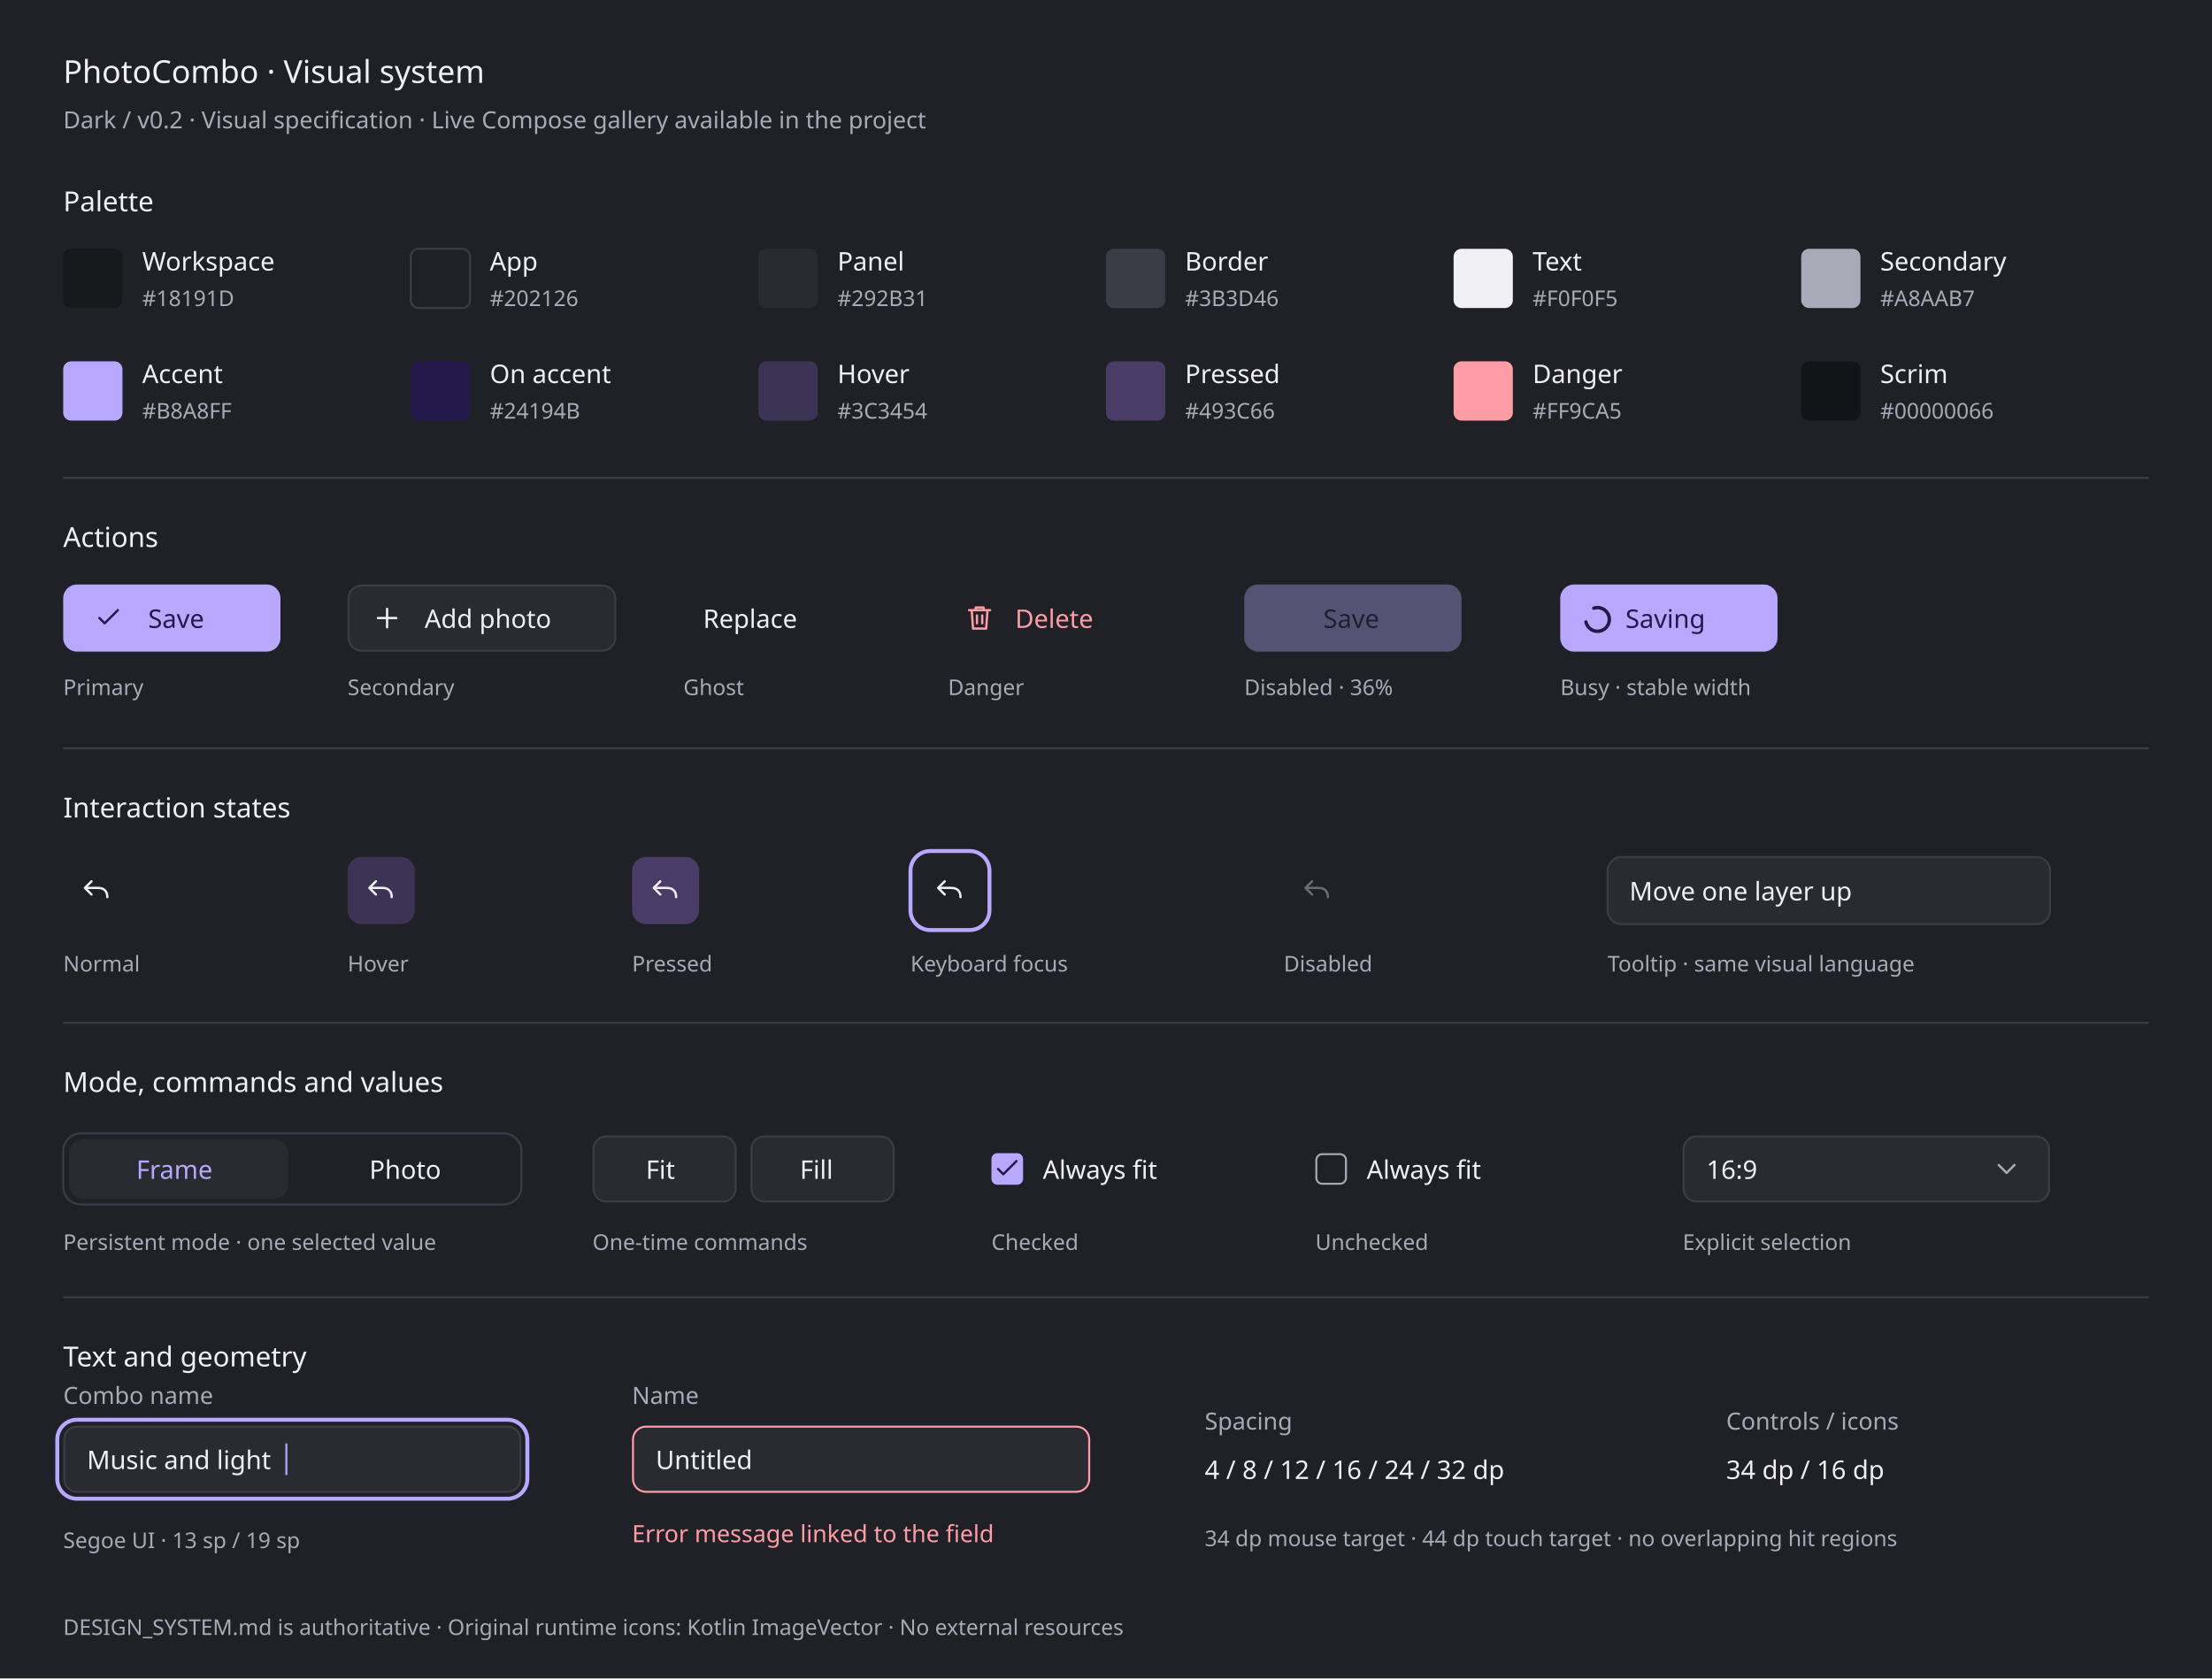
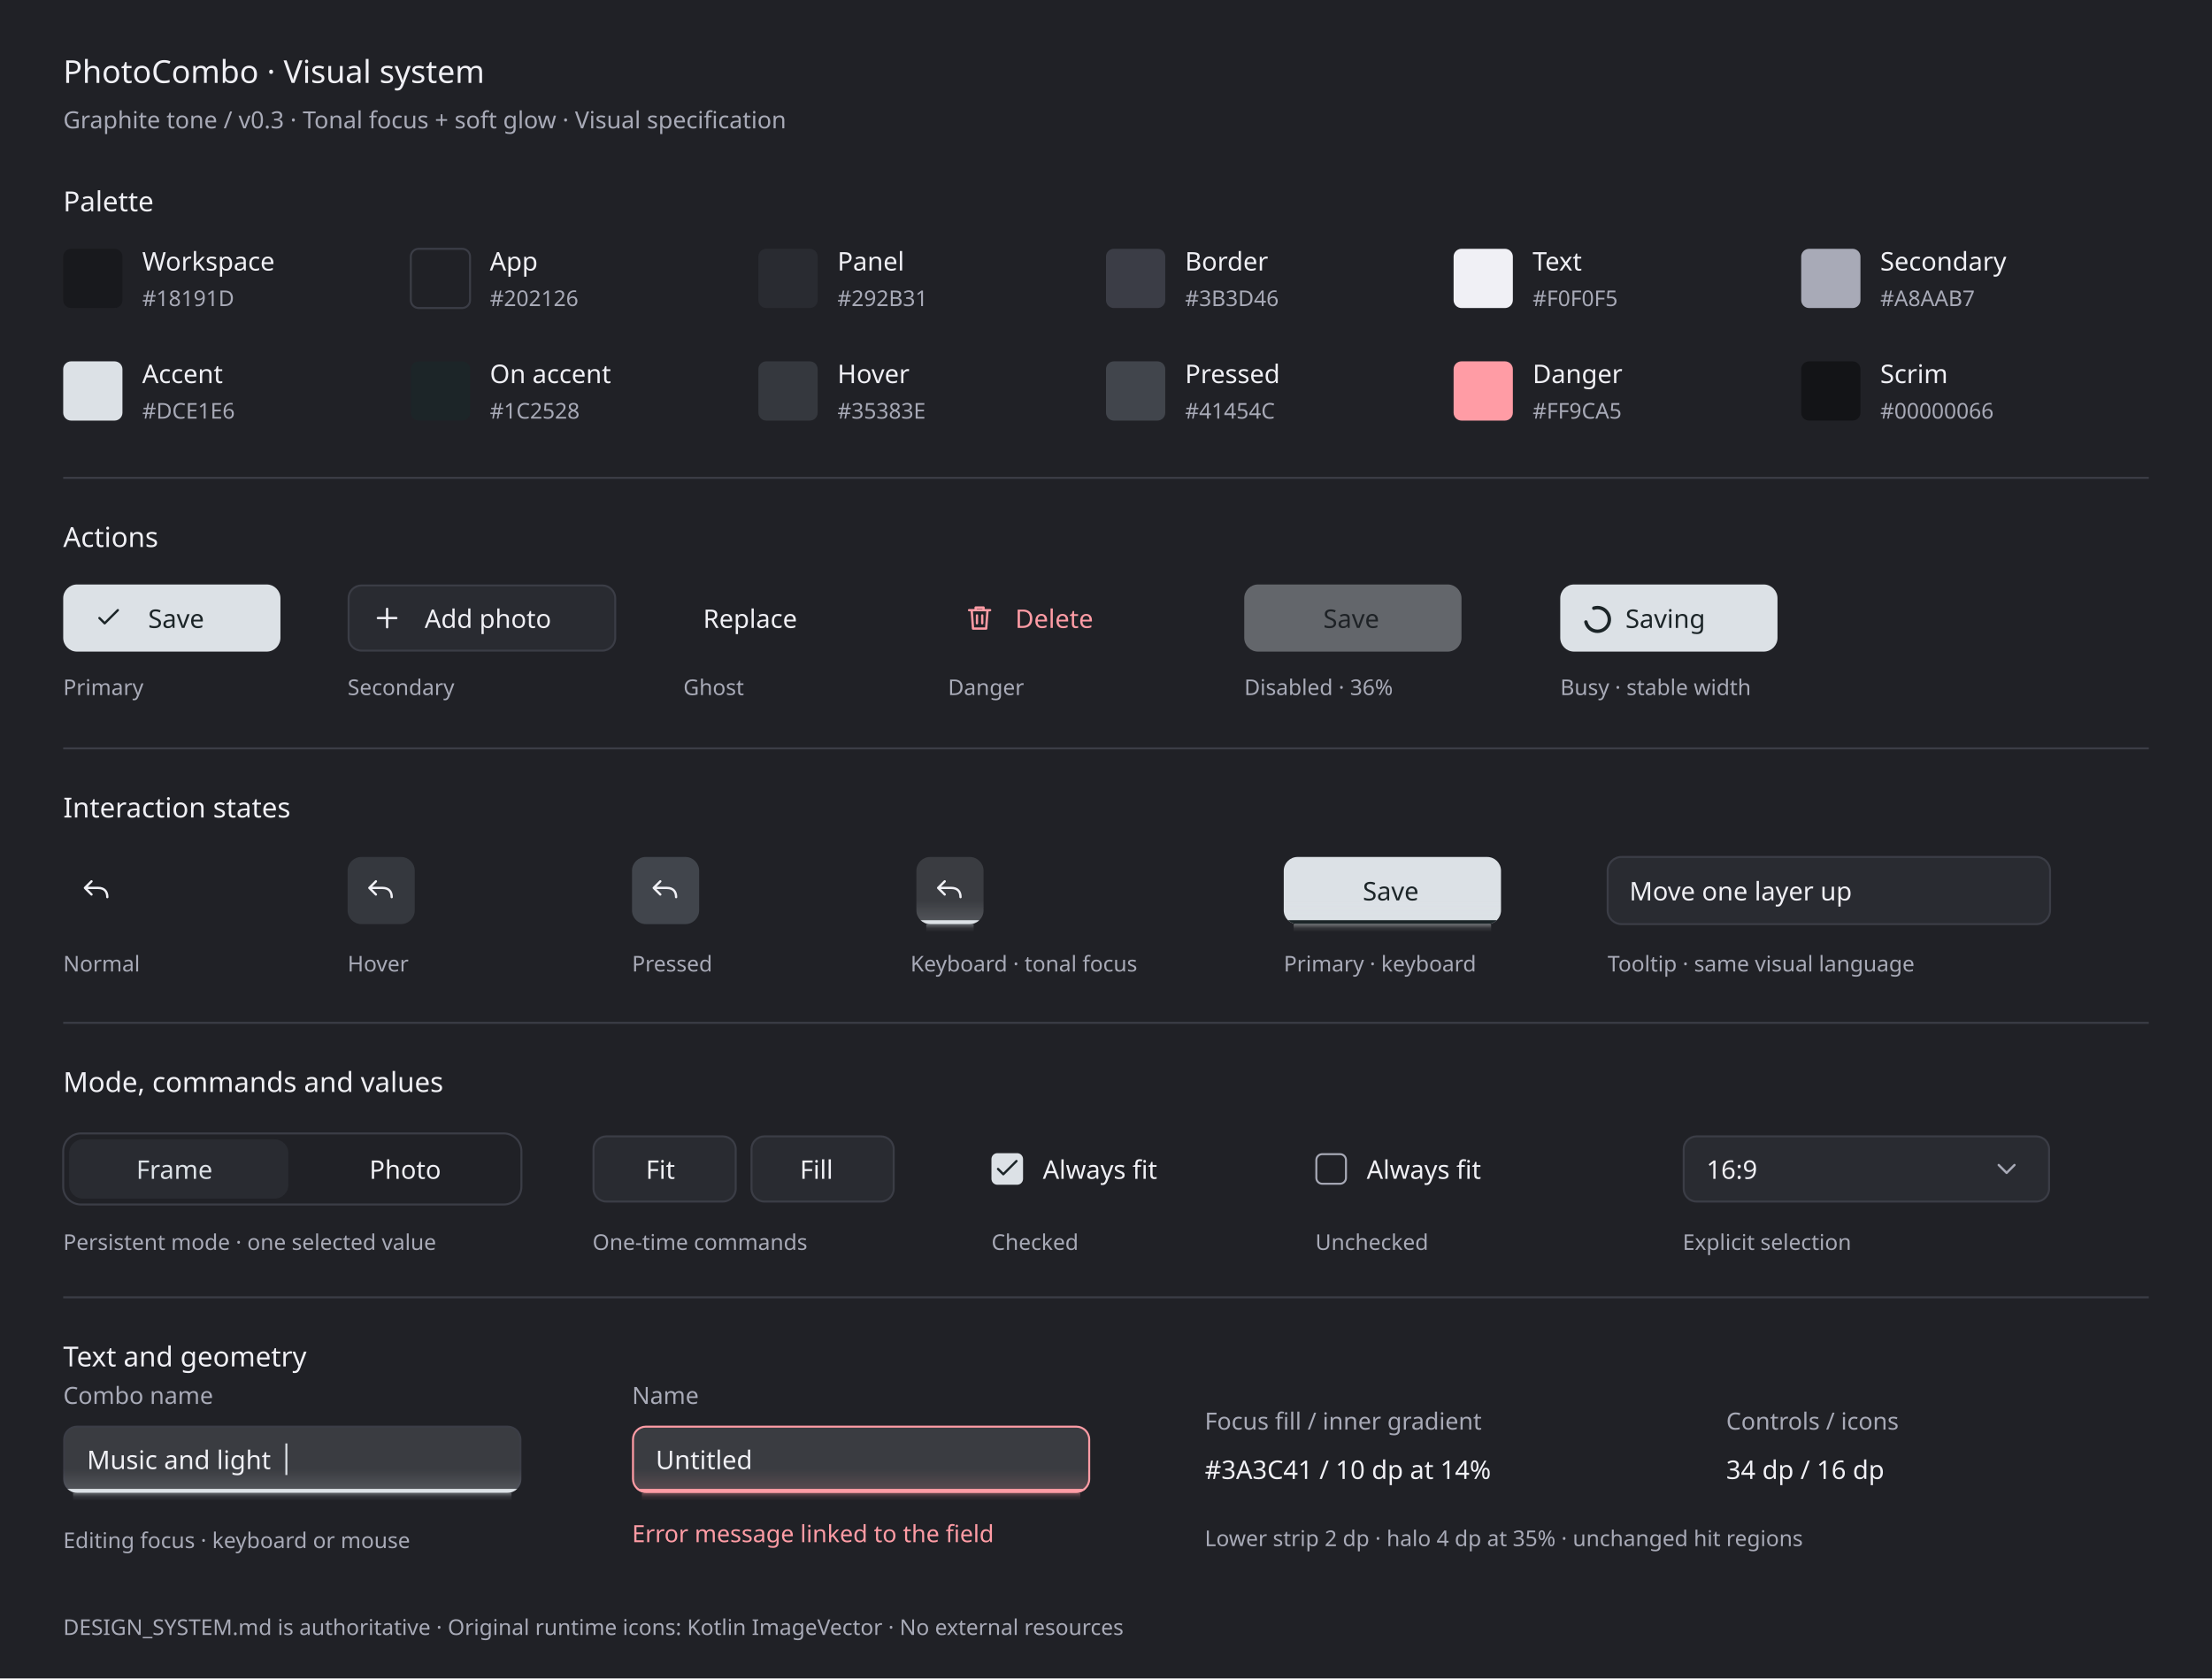
<svg xmlns="http://www.w3.org/2000/svg" width="1120" height="850" viewBox="0 0 1120 850" role="img" aria-labelledby="title desc">
  <defs>
    <style>
      text { font-family: 'Segoe UI', sans-serif; font-size: 13px; fill: #F0F0F5; }
      .heading { font-size: 16px; font-weight: 500; }
      .section { font-size: 14px; font-weight: 500; }
      .sub { fill: #A8AAB7; font-size: 12px; }
      .caption { fill: #A8AAB7; font-size: 11px; }
-       .accent { fill: #B8A8FF; }
-       .onaccent { fill: #24194B; font-weight: 500; }
+       .accent { fill: #DCE1E6; }
+       .onaccent { fill: #1C2528; font-weight: 500; }
      .danger { fill: #FF9CA5; }
      .line { stroke: #3B3D46; stroke-width: 1; }
      .glyph { fill: none; stroke: currentColor; stroke-width: 1.75; stroke-linecap: round; stroke-linejoin: round; }
    </style>
+     <linearGradient id="focusInner" x1="0" y1="1" x2="0" y2="0" gradientUnits="objectBoundingBox">
+       <stop offset="0" stop-color="#DCE1E6" stop-opacity=".14" />
+       <stop offset="1" stop-color="#DCE1E6" stop-opacity="0" />
+     </linearGradient>
+     <linearGradient id="focusHalo" x1="0" y1="0" x2="0" y2="1" gradientUnits="objectBoundingBox">
+       <stop offset="0" stop-color="#DCE1E6" stop-opacity=".35" />
+       <stop offset=".5" stop-color="#DCE1E6" stop-opacity=".09" />
+       <stop offset="1" stop-color="#DCE1E6" stop-opacity="0" />
+     </linearGradient>
+     <linearGradient id="whiteHalo" x1="0" y1="0" x2="0" y2="1" gradientUnits="objectBoundingBox">
+       <stop offset="0" stop-color="#FFFFFF" stop-opacity=".35" />
+       <stop offset=".5" stop-color="#FFFFFF" stop-opacity=".09" />
+       <stop offset="1" stop-color="#FFFFFF" stop-opacity="0" />
+     </linearGradient>
+     <linearGradient id="dangerInner" x1="0" y1="1" x2="0" y2="0" gradientUnits="objectBoundingBox">
+       <stop offset="0" stop-color="#FF9CA5" stop-opacity=".14" />
+       <stop offset="1" stop-color="#FF9CA5" stop-opacity="0" />
+     </linearGradient>
+     <linearGradient id="dangerHalo" x1="0" y1="0" x2="0" y2="1" gradientUnits="objectBoundingBox">
+       <stop offset="0" stop-color="#FF9CA5" stop-opacity=".35" />
+       <stop offset=".5" stop-color="#FF9CA5" stop-opacity=".09" />
+       <stop offset="1" stop-color="#FF9CA5" stop-opacity="0" />
+     </linearGradient>
+     <clipPath id="iconFocusShape">
+       <rect width="34" height="34" rx="7" />
+     </clipPath>
+     <clipPath id="primaryFocusShape">
+       <rect width="110" height="34" rx="7" />
+     </clipPath>
+     <clipPath id="fieldFocusShape">
+       <rect y="11" width="232" height="34" rx="7" />
+     </clipPath>
    <g id="check" class="glyph">
      <path d="M5 12l4 4L19 6" />
    </g>
    <g id="plus" class="glyph">
      <path d="M12 5v14M5 12h14" />
    </g>
    <g id="chevron" class="glyph">
      <path d="m6 9 6 6 6-6" />
    </g>
    <g id="trash" class="glyph">
      <path d="M4 6h16M9 6V4h6v2M6 6l1 14h10l1-14M10 10v6M14 10v6" />
    </g>
    <g id="undo" class="glyph">
      <path d="M8 5 3 10l5 5M3 10h10c5 0 7 3 7 7" />
    </g>
  </defs>
  <rect width="1120" height="850" fill="#202126" />
  <text class="heading" x="32" y="42">PhotoCombo · Visual system</text>
-   <text class="sub" x="32" y="65">Dark / v0.2 · Visual specification · Live Compose gallery available in the project</text>
+   <text class="sub" x="32" y="65">Graphite tone / v0.3 · Tonal focus + soft glow · Visual specification</text>
  <text class="section" x="32" y="107">Palette</text>
  <rect x="32" y="126" width="30" height="30" rx="4" fill="#18191D" />
  <text x="72" y="137">Workspace</text>
  <text class="caption" x="72" y="155">#18191D</text>
  <rect x="208" y="126" width="30" height="30" rx="4" fill="#202126" stroke="#3B3D46" />
  <text x="248" y="137">App</text>
  <text class="caption" x="248" y="155">#202126</text>
  <rect x="384" y="126" width="30" height="30" rx="4" fill="#292B31" />
  <text x="424" y="137">Panel</text>
  <text class="caption" x="424" y="155">#292B31</text>
  <rect x="560" y="126" width="30" height="30" rx="4" fill="#3B3D46" />
  <text x="600" y="137">Border</text>
  <text class="caption" x="600" y="155">#3B3D46</text>
  <rect x="736" y="126" width="30" height="30" rx="4" fill="#F0F0F5" />
  <text x="776" y="137">Text</text>
  <text class="caption" x="776" y="155">#F0F0F5</text>
  <rect x="912" y="126" width="30" height="30" rx="4" fill="#A8AAB7" />
  <text x="952" y="137">Secondary</text>
  <text class="caption" x="952" y="155">#A8AAB7</text>
-   <rect x="32" y="183" width="30" height="30" rx="4" fill="#B8A8FF" />
+   <rect x="32" y="183" width="30" height="30" rx="4" fill="#DCE1E6" />
  <text x="72" y="194">Accent</text>
-   <text class="caption" x="72" y="212">#B8A8FF</text>
-   <rect x="208" y="183" width="30" height="30" rx="4" fill="#24194B" />
+   <text class="caption" x="72" y="212">#DCE1E6</text>
+   <rect x="208" y="183" width="30" height="30" rx="4" fill="#1C2528" />
  <text x="248" y="194">On accent</text>
-   <text class="caption" x="248" y="212">#24194B</text>
-   <rect x="384" y="183" width="30" height="30" rx="4" fill="#3C3454" />
+   <text class="caption" x="248" y="212">#1C2528</text>
+   <rect x="384" y="183" width="30" height="30" rx="4" fill="#35383E" />
  <text x="424" y="194">Hover</text>
-   <text class="caption" x="424" y="212">#3C3454</text>
-   <rect x="560" y="183" width="30" height="30" rx="4" fill="#493C66" />
+   <text class="caption" x="424" y="212">#35383E</text>
+   <rect x="560" y="183" width="30" height="30" rx="4" fill="#41454C" />
  <text x="600" y="194">Pressed</text>
-   <text class="caption" x="600" y="212">#493C66</text>
+   <text class="caption" x="600" y="212">#41454C</text>
  <rect x="736" y="183" width="30" height="30" rx="4" fill="#FF9CA5" />
  <text x="776" y="194">Danger</text>
  <text class="caption" x="776" y="212">#FF9CA5</text>
  <rect x="912" y="183" width="30" height="30" rx="4" fill="#000000" fill-opacity=".4" />
  <text x="952" y="194">Scrim</text>
  <text class="caption" x="952" y="212">#00000066</text>
  <path class="line" d="M32 242h1056" />
  <text class="section" x="32" y="277">Actions</text>
  <g transform="translate(32 296)">
-     <rect width="110" height="34" rx="7" fill="#B8A8FF" />
-     <use href="#check" transform="translate(15 9) scale(.6667)" color="#24194B" />
+     <rect width="110" height="34" rx="7" fill="#DCE1E6" />
+     <use href="#check" transform="translate(15 9) scale(.6667)" color="#1C2528" />
    <text class="onaccent" x="43" y="22">Save</text>
    <text class="caption" x="0" y="56">Primary</text>
  </g>
  <g transform="translate(176 296)">
    <rect x=".5" y=".5" width="135" height="33" rx="6.5" fill="#292B31" stroke="#3B3D46" />
    <use href="#plus" transform="translate(12 9) scale(.6667)" color="#F0F0F5" />
    <text x="39" y="22">Add photo</text>
    <text class="caption" x="0" y="56">Secondary</text>
  </g>
  <g transform="translate(346 296)">
    <text x="10" y="22">Replace</text>
    <text class="caption" x="0" y="56">Ghost</text>
  </g>
  <g transform="translate(480 296)">
    <use href="#trash" transform="translate(8 9) scale(.6667)" color="#FF9CA5" />
    <text class="danger" x="34" y="22">Delete</text>
    <text class="caption" x="0" y="56">Danger</text>
  </g>
  <g transform="translate(630 296)">
    <g opacity=".36">
-       <rect width="110" height="34" rx="7" fill="#B8A8FF" />
+       <rect width="110" height="34" rx="7" fill="#DCE1E6" />
      <text class="onaccent" x="40" y="22">Save</text>
    </g>
    <text class="caption" x="0" y="56">Disabled · 36%</text>
  </g>
  <g transform="translate(790 296)">
-     <rect width="110" height="34" rx="7" fill="#B8A8FF" />
-     <path d="M17 12a6 6 0 1 1-4 7" fill="none" stroke="#24194B" stroke-width="1.75" stroke-linecap="round" />
+     <rect width="110" height="34" rx="7" fill="#DCE1E6" />
+     <path d="M17 12a6 6 0 1 1-4 7" fill="none" stroke="#1C2528" stroke-width="1.75" stroke-linecap="round" />
    <text class="onaccent" x="33" y="22">Saving</text>
    <text class="caption" x="0" y="56">Busy · stable width</text>
  </g>
  <path class="line" d="M32 379h1056" />
  <text class="section" x="32" y="414">Interaction states</text>
  <g transform="translate(32 434)">
    <use href="#undo" transform="translate(9 9) scale(.6667)" color="#F0F0F5" />
    <text class="caption" x="0" y="58">Normal</text>
  </g>
  <g transform="translate(176 434)">
-     <rect width="34" height="34" rx="7" fill="#3C3454" />
+     <rect width="34" height="34" rx="7" fill="#35383E" />
    <use href="#undo" transform="translate(9 9) scale(.6667)" color="#F0F0F5" />
    <text class="caption" x="0" y="58">Hover</text>
  </g>
  <g transform="translate(320 434)">
-     <rect width="34" height="34" rx="7" fill="#493C66" />
+     <rect width="34" height="34" rx="7" fill="#41454C" />
    <use href="#undo" transform="translate(9 9) scale(.6667)" color="#F0F0F5" />
    <text class="caption" x="0" y="58">Pressed</text>
  </g>
  <g transform="translate(464 434)">
-     <rect x="-3" y="-3" width="40" height="40" rx="10" fill="none" stroke="#B8A8FF" stroke-width="2" />
-     <use href="#undo" transform="translate(9 9) scale(.6667)" color="#F0F0F5" />
-     <text class="caption" x="-3" y="58">Keyboard focus</text>
+     <rect width="34" height="34" rx="7" fill="#3A3C41" />
+     <g clip-path="url(#iconFocusShape)">
+       <rect y="22" width="34" height="10" fill="url(#focusInner)" />
+       <rect y="32" width="34" height="2" fill="#DCE1E6" />
+     </g>
+     <rect x="5" y="34" width="24" height="4" fill="url(#focusHalo)" />
+     <use href="#undo" transform="translate(9 9) scale(.6667)" color="#F0F0F5" />
+     <text class="caption" x="-3" y="58">Keyboard · tonal focus</text>
  </g>
  <g transform="translate(650 434)">
-     <g opacity=".36">
-       <use href="#undo" transform="translate(9 9) scale(.6667)" color="#F0F0F5" />
-     </g>
-     <text class="caption" x="0" y="58">Disabled</text>
+     <rect width="110" height="34" rx="7" fill="#DCE1E6" />
+     <g clip-path="url(#primaryFocusShape)">
+       <rect y="22" width="110" height="10" fill="url(#focusInner)" />
+       <rect y="32" width="110" height="2" fill="#1C2528" />
+     </g>
+     <rect x="5" y="34" width="100" height="4" fill="url(#whiteHalo)" />
+     <text class="onaccent" x="40" y="22">Save</text>
+     <text class="caption" x="0" y="58">Primary · keyboard</text>
  </g>
  <g transform="translate(814 434)">
    <rect width="224" height="34" rx="7" fill="#292B31" stroke="#3B3D46" />
    <text x="11" y="22">Move one layer up</text>
    <text class="caption" x="0" y="58">Tooltip · same visual language</text>
  </g>
  <path class="line" d="M32 518h1056" />
  <text class="section" x="32" y="553">Mode, commands and values</text>
  <g transform="translate(32 574)">
    <rect width="232" height="36" rx="9" fill="#202126" stroke="#3B3D46" />
    <rect x="3" y="3" width="111" height="30" rx="7" fill="#292B31" />
    <text class="accent" x="37" y="23">Frame</text>
    <text x="155" y="23">Photo</text>
    <text class="caption" x="0" y="59">Persistent mode · one selected value</text>
  </g>
  <g transform="translate(300 575)">
    <rect x=".5" y=".5" width="72" height="33" rx="6.5" fill="#292B31" stroke="#3B3D46" />
    <rect x="80.5" y=".5" width="72" height="33" rx="6.5" fill="#292B31" stroke="#3B3D46" />
    <text x="27" y="22">Fit</text>
    <text x="105" y="22">Fill</text>
    <text class="caption" x="0" y="58">One-time commands</text>
  </g>
  <g transform="translate(502 584)">
-     <rect width="16" height="16" rx="3" fill="#B8A8FF" />
-     <use href="#check" transform="translate(0 0) scale(.6667)" color="#24194B" />
+     <rect width="16" height="16" rx="3" fill="#DCE1E6" />
+     <use href="#check" transform="translate(0 0) scale(.6667)" color="#1C2528" />
    <text x="26" y="13">Always fit</text>
    <text class="caption" x="0" y="49">Checked</text>
  </g>
  <g transform="translate(666 584)">
    <rect x=".5" y=".5" width="15" height="15" rx="3" fill="none" stroke="#A8AAB7" />
    <text x="26" y="13">Always fit</text>
    <text class="caption" x="0" y="49">Unchecked</text>
  </g>
  <g transform="translate(852 575)">
    <rect x=".5" y=".5" width="185" height="33" rx="6.5" fill="#292B31" stroke="#3B3D46" />
    <text x="12" y="22">16:9</text>
    <use href="#chevron" transform="translate(156 9) scale(.6667)" color="#A8AAB7" />
    <text class="caption" x="0" y="58">Explicit selection</text>
  </g>
  <path class="line" d="M32 657h1056" />
  <text class="section" x="32" y="692">Text and geometry</text>
  <g transform="translate(32 711)">
    <text class="sub" x="0" y="0">Combo name</text>
-     <rect x="-3" y="8" width="238" height="40" rx="10" fill="none" stroke="#B8A8FF" stroke-width="2" />
-     <rect x=".5" y="11.5" width="231" height="33" rx="6.5" fill="#292B31" stroke="#3B3D46" />
+     <rect x=".5" y="11.5" width="231" height="33" rx="6.5" fill="#3A3C41" stroke="#3B3D46" />
+     <g clip-path="url(#fieldFocusShape)">
+       <rect y="33" width="232" height="10" fill="url(#focusInner)" />
+       <rect y="43" width="232" height="2" fill="#DCE1E6" />
+     </g>
+     <rect x="5" y="45" width="222" height="4" fill="url(#focusHalo)" />
    <text x="12" y="33">Music and light</text>
-     <path d="M113 20v16" stroke="#B8A8FF" stroke-width="1" />
-     <text class="caption" x="0" y="73">Segoe UI · 13 sp / 19 sp</text>
+     <path d="M113 20v16" stroke="#DCE1E6" stroke-width="1" />
+     <text class="caption" x="0" y="73">Editing focus · keyboard or mouse</text>
  </g>
  <g transform="translate(320 711)">
    <text class="sub" x="0" y="0">Name</text>
-     <rect x=".5" y="11.5" width="231" height="33" rx="6.5" fill="#292B31" stroke="#FF9CA5" />
+     <rect x=".5" y="11.5" width="231" height="33" rx="6.5" fill="#3A3C41" stroke="#FF9CA5" />
+     <g clip-path="url(#fieldFocusShape)">
+       <rect y="33" width="232" height="10" fill="url(#dangerInner)" />
+       <rect y="43" width="232" height="2" fill="#FF9CA5" />
+     </g>
+     <rect x="5" y="45" width="222" height="4" fill="url(#dangerHalo)" />
    <text x="12" y="33">Untitled</text>
    <text class="danger" x="0" y="70" style="font-size:12px">Error message linked to the field</text>
  </g>
-   <text class="sub" x="610" y="724">Spacing</text>
-   <text x="610" y="749">4 / 8 / 12 / 16 / 24 / 32 dp</text>
+   <text class="sub" x="610" y="724">Focus fill / inner gradient</text>
+   <text x="610" y="749">#3A3C41 / 10 dp at 14%</text>
  <text class="sub" x="874" y="724">Controls / icons</text>
  <text x="874" y="749">34 dp / 16 dp</text>
-   <text class="caption" x="610" y="783">34 dp mouse target · 44 dp touch target · no overlapping hit regions</text>
+   <text class="caption" x="610" y="783">Lower strip 2 dp · halo 4 dp at 35% · unchanged hit regions</text>
  <text class="caption" x="32" y="828">DESIGN_SYSTEM.md is authoritative · Original runtime icons: Kotlin ImageVector · No external resources</text>
</svg>
